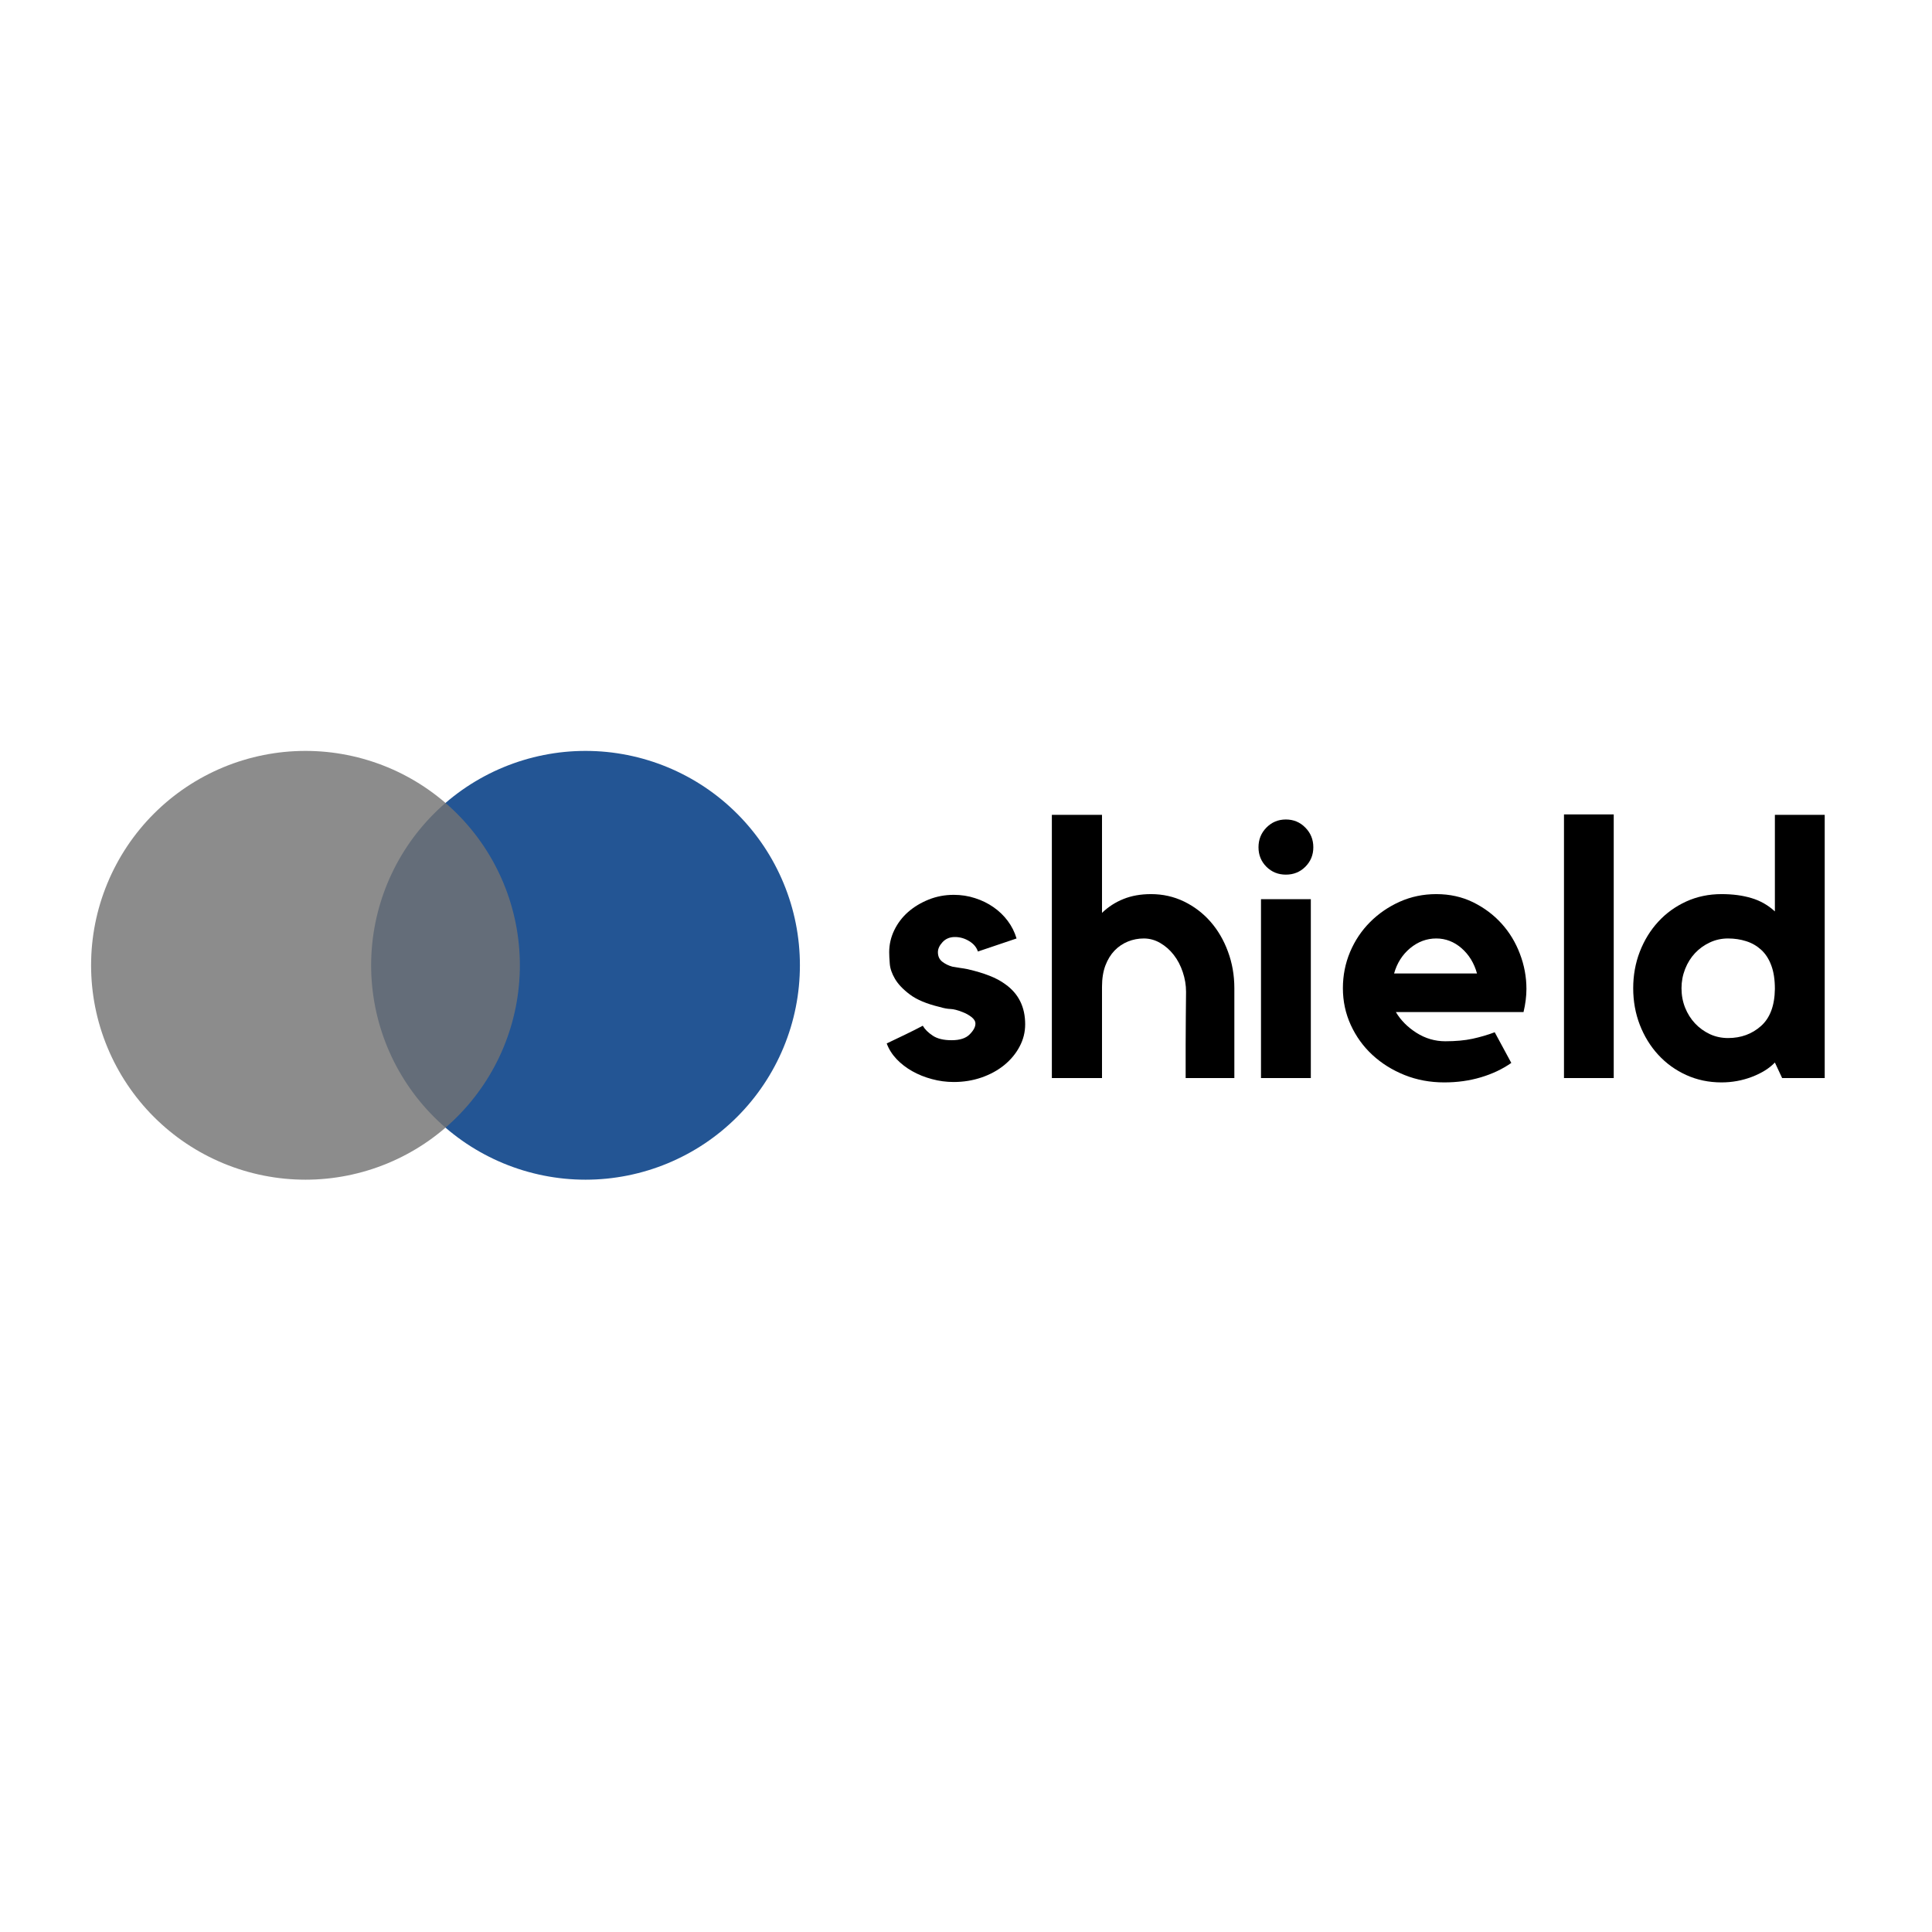
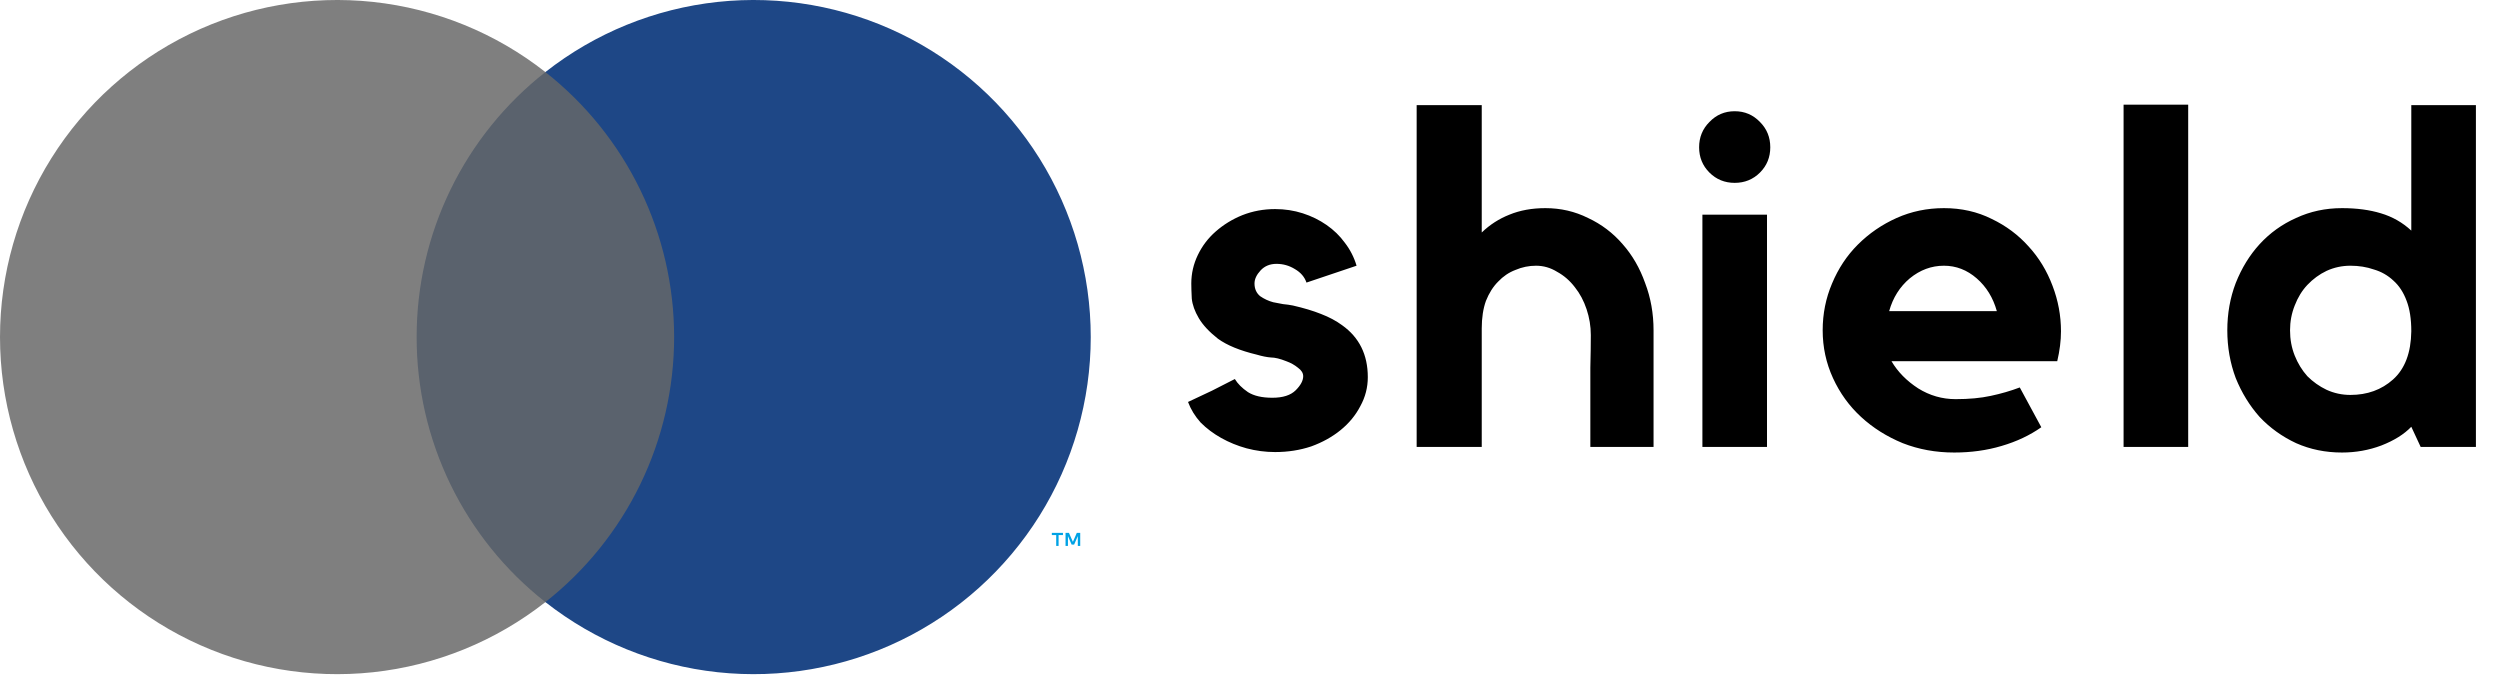
- <svg xmlns="http://www.w3.org/2000/svg" xmlns:xlink="http://www.w3.org/1999/xlink" width="375pt" height="375pt" viewBox="0 0 375 375" version="1.2">
-   <defs>
-     <g>
-       <symbol overflow="visible" id="glyph0-0">
-         <path style="stroke:none;" d="" />
-       </symbol>
-       <symbol overflow="visible" id="glyph0-1">
-         <path style="stroke:none;" d="M 25.203 -18.203 C 27.766 -16.379 29.047 -13.789 29.047 -10.438 C 29.047 -8.895 28.68 -7.445 27.953 -6.094 C 27.234 -4.738 26.242 -3.547 24.984 -2.516 C 23.723 -1.492 22.254 -0.691 20.578 -0.109 C 18.898 0.473 17.102 0.766 15.188 0.766 C 13.738 0.766 12.328 0.578 10.953 0.203 C 9.578 -0.16 8.305 -0.672 7.141 -1.328 C 5.973 -1.984 4.957 -2.766 4.094 -3.672 C 3.227 -4.586 2.586 -5.602 2.172 -6.719 C 3.242 -7.227 4.43 -7.797 5.734 -8.422 C 7.047 -9.055 8.191 -9.633 9.172 -10.156 C 9.586 -9.445 10.238 -8.801 11.125 -8.219 C 12.008 -7.633 13.223 -7.344 14.766 -7.344 C 16.359 -7.344 17.523 -7.719 18.266 -8.469 C 19.016 -9.219 19.391 -9.914 19.391 -10.562 C 19.391 -11.031 19.129 -11.461 18.609 -11.859 C 18.098 -12.254 17.52 -12.57 16.875 -12.812 C 15.938 -13.188 15.164 -13.383 14.562 -13.406 C 13.957 -13.426 13.254 -13.555 12.453 -13.797 C 9.941 -14.398 8.02 -15.203 6.688 -16.203 C 5.352 -17.203 4.383 -18.219 3.781 -19.25 C 3.176 -20.281 2.836 -21.258 2.766 -22.188 C 2.691 -23.125 2.656 -23.875 2.656 -24.438 C 2.656 -25.926 2.984 -27.348 3.641 -28.703 C 4.297 -30.055 5.191 -31.234 6.328 -32.234 C 7.473 -33.234 8.801 -34.035 10.312 -34.641 C 11.832 -35.254 13.457 -35.562 15.188 -35.562 C 16.633 -35.562 18.008 -35.348 19.312 -34.922 C 20.625 -34.504 21.816 -33.922 22.891 -33.172 C 23.961 -32.43 24.883 -31.547 25.656 -30.516 C 26.426 -29.492 27 -28.352 27.375 -27.094 L 19.875 -24.562 C 19.594 -25.406 19.02 -26.082 18.156 -26.594 C 17.301 -27.113 16.383 -27.375 15.406 -27.375 C 14.426 -27.375 13.629 -27.047 13.016 -26.391 C 12.41 -25.734 12.109 -25.082 12.109 -24.438 C 12.109 -23.633 12.398 -23.008 12.984 -22.562 C 13.566 -22.125 14.207 -21.812 14.906 -21.625 C 15.426 -21.531 15.93 -21.445 16.422 -21.375 C 16.91 -21.312 17.383 -21.234 17.844 -21.141 C 19.477 -20.766 20.891 -20.344 22.078 -19.875 C 23.273 -19.414 24.316 -18.859 25.203 -18.203 Z M 25.203 -18.203 " />
-       </symbol>
-       <symbol overflow="visible" id="glyph0-2">
-         <path style="stroke:none;" d="M 22.469 -35.703 C 24.758 -35.703 26.895 -35.223 28.875 -34.266 C 30.852 -33.305 32.566 -32 34.016 -30.344 C 35.461 -28.688 36.594 -26.75 37.406 -24.531 C 38.227 -22.312 38.641 -19.945 38.641 -17.438 L 38.641 0 L 29.188 0 L 29.188 -6.375 C 29.188 -8.145 29.195 -9.973 29.219 -11.859 C 29.25 -13.754 29.266 -15.379 29.266 -16.734 C 29.266 -18.035 29.051 -19.316 28.625 -20.578 C 28.207 -21.836 27.625 -22.945 26.875 -23.906 C 26.133 -24.863 25.258 -25.633 24.25 -26.219 C 23.25 -26.801 22.188 -27.094 21.062 -27.094 C 19.988 -27.094 18.961 -26.895 17.984 -26.5 C 17.004 -26.102 16.141 -25.52 15.391 -24.75 C 14.648 -23.977 14.055 -23.008 13.609 -21.844 C 13.172 -20.676 12.953 -19.297 12.953 -17.703 L 12.953 0 L 3.219 0 L 3.219 -51.094 L 12.953 -51.094 L 12.953 -32.062 C 14.16 -33.227 15.547 -34.125 17.109 -34.75 C 18.672 -35.383 20.457 -35.703 22.469 -35.703 Z M 22.469 -35.703 " />
-       </symbol>
-       <symbol overflow="visible" id="glyph0-3">
-         <path style="stroke:none;" d="M 13.656 0 L 3.984 0 L 3.984 -34.719 L 13.656 -34.719 Z M 8.812 -39.484 C 7.32 -39.484 6.062 -39.992 5.031 -41.016 C 4.008 -42.047 3.5 -43.305 3.5 -44.797 C 3.5 -46.297 4.008 -47.566 5.031 -48.609 C 6.062 -49.66 7.32 -50.188 8.812 -50.188 C 10.312 -50.188 11.57 -49.66 12.594 -48.609 C 13.625 -47.566 14.141 -46.297 14.141 -44.797 C 14.141 -43.305 13.625 -42.047 12.594 -41.016 C 11.57 -39.992 10.312 -39.484 8.812 -39.484 Z M 8.812 -39.484 " />
-       </symbol>
-       <symbol overflow="visible" id="glyph0-4">
-         <path style="stroke:none;" d="M 20.297 -35.703 C 22.91 -35.703 25.289 -35.176 27.438 -34.125 C 29.582 -33.07 31.426 -31.691 32.969 -29.984 C 34.508 -28.285 35.695 -26.328 36.531 -24.109 C 37.375 -21.898 37.797 -19.629 37.797 -17.297 C 37.797 -15.891 37.609 -14.395 37.234 -12.812 L 12.453 -12.812 C 13.391 -11.227 14.723 -9.883 16.453 -8.781 C 18.18 -7.688 20.047 -7.141 22.047 -7.141 C 24.055 -7.141 25.816 -7.301 27.328 -7.625 C 28.848 -7.957 30.285 -8.379 31.641 -8.891 L 34.859 -2.938 C 33.129 -1.727 31.156 -0.797 28.938 -0.141 C 26.727 0.516 24.363 0.844 21.844 0.844 C 19.082 0.844 16.508 0.363 14.125 -0.594 C 11.75 -1.551 9.676 -2.848 7.906 -4.484 C 6.133 -6.117 4.734 -8.055 3.703 -10.297 C 2.68 -12.535 2.172 -14.914 2.172 -17.438 C 2.172 -19.906 2.633 -22.25 3.562 -24.469 C 4.5 -26.688 5.797 -28.625 7.453 -30.281 C 9.109 -31.938 11.031 -33.254 13.219 -34.234 C 15.414 -35.211 17.773 -35.703 20.297 -35.703 Z M 28.203 -20.297 C 27.648 -22.305 26.648 -23.941 25.203 -25.203 C 23.754 -26.461 22.117 -27.094 20.297 -27.094 C 18.43 -27.094 16.738 -26.461 15.219 -25.203 C 13.707 -23.941 12.672 -22.305 12.109 -20.297 Z M 28.203 -20.297 " />
-       </symbol>
-       <symbol overflow="visible" id="glyph0-5">
-         <path style="stroke:none;" d="M 3.438 -51.172 L 13.094 -51.172 L 13.094 0 L 3.438 0 Z M 3.438 -51.172 " />
-       </symbol>
-       <symbol overflow="visible" id="glyph0-6">
-         <path style="stroke:none;" d="M 38.156 -51.094 L 38.156 0 L 29.891 0 L 28.484 -3.016 C 27.41 -1.891 25.926 -0.961 24.031 -0.234 C 22.145 0.484 20.176 0.844 18.125 0.844 C 15.656 0.844 13.367 0.363 11.266 -0.594 C 9.172 -1.551 7.363 -2.859 5.844 -4.516 C 4.32 -6.172 3.129 -8.109 2.266 -10.328 C 1.41 -12.547 0.984 -14.914 0.984 -17.438 C 0.984 -19.945 1.41 -22.312 2.266 -24.531 C 3.129 -26.75 4.32 -28.688 5.844 -30.344 C 7.363 -32 9.172 -33.305 11.266 -34.266 C 13.367 -35.223 15.656 -35.703 18.125 -35.703 C 20.32 -35.703 22.27 -35.441 23.969 -34.922 C 25.676 -34.41 27.18 -33.551 28.484 -32.344 L 28.484 -51.094 Z M 28.484 -17.297 C 28.484 -19.109 28.25 -20.633 27.781 -21.875 C 27.32 -23.113 26.672 -24.117 25.828 -24.891 C 24.984 -25.66 24.016 -26.219 22.922 -26.562 C 21.828 -26.914 20.648 -27.094 19.391 -27.094 C 18.129 -27.094 16.945 -26.832 15.844 -26.312 C 14.75 -25.801 13.797 -25.113 12.984 -24.25 C 12.172 -23.383 11.531 -22.359 11.062 -21.172 C 10.594 -19.984 10.359 -18.738 10.359 -17.438 C 10.359 -16.082 10.594 -14.82 11.062 -13.656 C 11.531 -12.488 12.172 -11.473 12.984 -10.609 C 13.797 -9.742 14.75 -9.051 15.844 -8.531 C 16.945 -8.02 18.129 -7.766 19.391 -7.766 C 21.91 -7.766 24.047 -8.547 25.797 -10.109 C 27.547 -11.672 28.441 -14.066 28.484 -17.297 Z M 28.484 -17.297 " />
-       </symbol>
-     </g>
-     <filter id="alpha" filterUnits="objectBoundingBox" x="0%" y="0%" width="100%" height="100%">
-       <feColorMatrix type="matrix" in="SourceGraphic" values="0 0 0 0 1 0 0 0 0 1 0 0 0 0 1 0 0 0 1 0" />
-     </filter>
-     <mask id="mask0">
-       <g filter="url(#alpha)">
-         <rect x="0" y="0" width="375" height="375" style="fill:rgb(0%,0%,0%);fill-opacity:0.82;stroke:none;" />
-       </g>
-     </mask>
-     <clipPath id="clip2">
-       <path d="M 0.52 0.68 L 84 0.68 L 84 84 L 0.52 84 Z M 0.52 0.68 " />
-     </clipPath>
-     <clipPath id="clip1">
-       <rect x="0" y="0" width="85" height="85" />
-     </clipPath>
-     <g id="surface5" clip-path="url(#clip1)">
-       <g clip-path="url(#clip2)" clip-rule="nonzero">
-         <path style=" stroke:none;fill-rule:nonzero;fill:rgb(45.099%,45.099%,45.099%);fill-opacity:1;" d="M 42.293 0.75 C 40.93 0.75 39.57 0.816 38.211 0.949 C 36.855 1.082 35.508 1.285 34.172 1.551 C 32.836 1.816 31.516 2.145 30.211 2.543 C 28.906 2.938 27.625 3.395 26.367 3.918 C 25.109 4.438 23.879 5.02 22.676 5.664 C 21.473 6.305 20.305 7.008 19.172 7.762 C 18.039 8.52 16.945 9.332 15.891 10.195 C 14.84 11.059 13.832 11.973 12.867 12.938 C 11.902 13.902 10.988 14.91 10.125 15.965 C 9.258 17.016 8.449 18.109 7.691 19.242 C 6.934 20.379 6.234 21.543 5.594 22.746 C 4.949 23.949 4.367 25.18 3.848 26.438 C 3.324 27.699 2.867 28.98 2.469 30.285 C 2.074 31.586 1.742 32.906 1.477 34.246 C 1.211 35.582 1.012 36.93 0.879 38.285 C 0.746 39.641 0.68 41 0.68 42.363 C 0.68 43.727 0.746 45.086 0.879 46.441 C 1.012 47.797 1.211 49.145 1.477 50.48 C 1.742 51.816 2.074 53.137 2.469 54.441 C 2.867 55.746 3.324 57.027 3.848 58.289 C 4.367 59.547 4.949 60.777 5.594 61.98 C 6.234 63.18 6.934 64.348 7.691 65.48 C 8.449 66.613 9.258 67.707 10.125 68.762 C 10.988 69.816 11.902 70.824 12.867 71.789 C 13.832 72.75 14.84 73.664 15.891 74.531 C 16.945 75.395 18.039 76.207 19.172 76.965 C 20.305 77.719 21.473 78.422 22.676 79.062 C 23.879 79.703 25.109 80.285 26.367 80.809 C 27.625 81.328 28.906 81.789 30.211 82.184 C 31.516 82.578 32.836 82.91 34.172 83.176 C 35.508 83.441 36.855 83.641 38.211 83.777 C 39.57 83.91 40.93 83.977 42.293 83.977 C 43.652 83.977 45.016 83.91 46.371 83.777 C 47.727 83.641 49.074 83.441 50.41 83.176 C 51.746 82.91 53.066 82.578 54.371 82.184 C 55.676 81.789 56.957 81.328 58.215 80.809 C 59.477 80.285 60.707 79.703 61.906 79.062 C 63.109 78.422 64.277 77.719 65.41 76.965 C 66.543 76.207 67.637 75.395 68.691 74.531 C 69.742 73.664 70.754 72.75 71.715 71.789 C 72.68 70.824 73.594 69.816 74.457 68.762 C 75.324 67.707 76.133 66.613 76.891 65.48 C 77.648 64.348 78.348 63.18 78.992 61.98 C 79.633 60.777 80.215 59.547 80.738 58.289 C 81.258 57.027 81.719 55.746 82.113 54.441 C 82.508 53.137 82.84 51.816 83.105 50.48 C 83.371 49.145 83.57 47.797 83.703 46.441 C 83.836 45.086 83.906 43.727 83.906 42.363 C 83.906 41 83.836 39.641 83.703 38.285 C 83.57 36.93 83.371 35.582 83.105 34.246 C 82.84 32.906 82.508 31.586 82.113 30.285 C 81.719 28.98 81.258 27.699 80.738 26.438 C 80.215 25.18 79.633 23.949 78.992 22.746 C 78.348 21.543 77.648 20.379 76.891 19.242 C 76.133 18.109 75.324 17.016 74.457 15.965 C 73.594 14.91 72.68 13.902 71.715 12.938 C 70.754 11.973 69.742 11.059 68.691 10.195 C 67.637 9.332 66.543 8.52 65.41 7.762 C 64.277 7.008 63.109 6.305 61.906 5.664 C 60.707 5.02 59.477 4.438 58.215 3.918 C 56.957 3.395 55.676 2.938 54.371 2.543 C 53.066 2.145 51.746 1.816 50.41 1.551 C 49.074 1.285 47.727 1.082 46.371 0.949 C 45.016 0.816 43.652 0.75 42.293 0.75 Z M 42.293 0.75 " />
-       </g>
-     </g>
-   </defs>
-   <g id="surface1">
-     <rect x="0" y="0" width="375" height="375" style="fill:rgb(100%,100%,100%);fill-opacity:1;stroke:none;" />
-     <rect x="0" y="0" width="375" height="375" style="fill:rgb(100%,100%,100%);fill-opacity:1;stroke:none;" />
-     <rect x="0" y="0" width="375" height="375" style="fill:rgb(100%,100%,100%);fill-opacity:1;stroke:none;" />
-     <path style=" stroke:none;fill-rule:nonzero;fill:rgb(13.73%,33.33%,58.04%);fill-opacity:1;" d="M 113.648 145.75 C 112.285 145.75 110.926 145.816 109.57 145.949 C 108.215 146.082 106.867 146.285 105.531 146.551 C 104.195 146.816 102.875 147.145 101.57 147.543 C 100.266 147.938 98.984 148.395 97.727 148.918 C 96.465 149.438 95.234 150.02 94.035 150.664 C 92.832 151.305 91.664 152.008 90.531 152.762 C 89.398 153.52 88.305 154.332 87.25 155.195 C 86.195 156.059 85.188 156.973 84.227 157.938 C 83.262 158.902 82.348 159.91 81.484 160.965 C 80.617 162.016 79.809 163.109 79.051 164.242 C 78.293 165.379 77.594 166.543 76.949 167.746 C 76.309 168.949 75.727 170.18 75.203 171.438 C 74.684 172.699 74.223 173.98 73.828 175.285 C 73.434 176.586 73.102 177.906 72.836 179.246 C 72.57 180.582 72.371 181.93 72.238 183.285 C 72.105 184.641 72.035 186 72.035 187.363 C 72.035 188.727 72.105 190.086 72.238 191.441 C 72.371 192.797 72.57 194.145 72.836 195.48 C 73.102 196.816 73.434 198.137 73.828 199.441 C 74.223 200.746 74.684 202.027 75.203 203.289 C 75.727 204.547 76.309 205.777 76.949 206.98 C 77.594 208.18 78.293 209.348 79.051 210.48 C 79.809 211.613 80.617 212.707 81.484 213.762 C 82.348 214.816 83.262 215.824 84.227 216.789 C 85.188 217.75 86.195 218.664 87.25 219.531 C 88.305 220.395 89.398 221.207 90.531 221.965 C 91.664 222.719 92.832 223.422 94.035 224.062 C 95.234 224.703 96.465 225.285 97.727 225.809 C 98.984 226.328 100.266 226.789 101.57 227.184 C 102.875 227.578 104.195 227.91 105.531 228.176 C 106.867 228.441 108.215 228.641 109.57 228.777 C 110.926 228.91 112.285 228.977 113.648 228.977 C 115.012 228.977 116.371 228.91 117.73 228.777 C 119.086 228.641 120.43 228.441 121.77 228.176 C 123.105 227.91 124.426 227.578 125.73 227.184 C 127.035 226.789 128.316 226.328 129.574 225.809 C 130.832 225.285 132.062 224.703 133.266 224.062 C 134.469 223.422 135.637 222.719 136.77 221.965 C 137.902 221.207 138.996 220.395 140.051 219.531 C 141.102 218.664 142.109 217.75 143.074 216.789 C 144.039 215.824 144.953 214.816 145.816 213.762 C 146.684 212.707 147.492 211.613 148.25 210.48 C 149.008 209.348 149.707 208.18 150.348 206.98 C 150.992 205.777 151.574 204.547 152.094 203.289 C 152.617 202.027 153.074 200.746 153.473 199.441 C 153.867 198.137 154.199 196.816 154.465 195.48 C 154.73 194.145 154.93 192.797 155.062 191.441 C 155.195 190.086 155.262 188.727 155.262 187.363 C 155.262 186 155.195 184.641 155.062 183.285 C 154.93 181.93 154.73 180.582 154.465 179.246 C 154.199 177.906 153.867 176.586 153.473 175.285 C 153.074 173.98 152.617 172.699 152.094 171.438 C 151.574 170.18 150.992 168.949 150.348 167.746 C 149.707 166.543 149.008 165.379 148.25 164.242 C 147.492 163.109 146.684 162.016 145.816 160.965 C 144.953 159.91 144.039 158.902 143.074 157.938 C 142.109 156.973 141.102 156.059 140.051 155.195 C 138.996 154.332 137.902 153.52 136.77 152.762 C 135.637 152.008 134.469 151.305 133.266 150.664 C 132.062 150.02 130.832 149.438 129.574 148.918 C 128.316 148.395 127.035 147.938 125.73 147.543 C 124.426 147.145 123.105 146.816 121.77 146.551 C 120.43 146.285 119.086 146.082 117.73 145.949 C 116.371 145.816 115.012 145.75 113.648 145.75 Z M 113.648 145.75 " />
-     <use xlink:href="#surface5" transform="matrix(1,0,0,1,17,145)" mask="url(#mask0)" />
-     <g style="fill:rgb(0%,0%,0%);fill-opacity:1;">
-       <use xlink:href="#glyph0-1" x="169.938" y="209.25" />
-     </g>
-     <g style="fill:rgb(0%,0%,0%);fill-opacity:1;">
-       <use xlink:href="#glyph0-2" x="200.946" y="209.25" />
-     </g>
-     <g style="fill:rgb(0%,0%,0%);fill-opacity:1;">
-       <use xlink:href="#glyph0-3" x="240.774" y="209.25" />
-     </g>
-     <g style="fill:rgb(0%,0%,0%);fill-opacity:1;">
-       <use xlink:href="#glyph0-4" x="258.483" y="209.25" />
-     </g>
-     <g style="fill:rgb(0%,0%,0%);fill-opacity:1;">
-       <use xlink:href="#glyph0-5" x="300.13" y="209.25" />
-     </g>
-     <g style="fill:rgb(0%,0%,0%);fill-opacity:1;">
-       <use xlink:href="#glyph0-6" x="316.02" y="209.25" />
-     </g>
-   </g>
+ <svg xmlns="http://www.w3.org/2000/svg" width="181" height="49" viewBox="0 0 181 49" fill="none">
+   <path d="M50.163 5.218H28.809V43.591H50.163V5.218Z" fill="#5A626D" />
+   <path d="M30.165 24.404C30.161 20.709 30.999 17.061 32.614 13.737C34.229 10.412 36.579 7.499 39.486 5.218C35.886 2.388 31.562 0.628 27.009 0.139C22.456 -0.349 17.857 0.453 13.739 2.454C9.62 4.456 6.147 7.575 3.718 11.457C1.288 15.338 0 19.825 0 24.404C0 28.984 1.288 33.471 3.718 37.352C6.147 41.234 9.62 44.353 13.739 46.355C17.857 48.356 22.456 49.158 27.009 48.67C31.562 48.181 35.886 46.421 39.486 43.591C36.579 41.31 34.229 38.396 32.614 35.072C30.999 31.748 30.161 28.1 30.165 24.404Z" fill="#7F7F7F" />
+   <path d="M76.642 39.527V38.741H76.959V38.581H76.152V38.741H76.469V39.527H76.642ZM78.208 39.527V38.58H77.961L77.677 39.231L77.392 38.58H77.145V39.527H77.319V38.812L77.586 39.428H77.767L78.034 38.811V39.527H78.208Z" fill="#00A2E5" />
+   <path d="M78.97 24.404C78.971 28.984 77.682 33.47 75.253 37.352C72.824 41.234 69.351 44.353 65.233 46.355C61.114 48.356 56.516 49.158 51.962 48.67C47.41 48.181 43.086 46.421 39.486 43.591C42.391 41.307 44.739 38.394 46.353 35.07C47.968 31.746 48.807 28.1 48.807 24.404C48.807 20.709 47.968 17.063 46.353 13.739C44.739 10.415 42.391 7.502 39.486 5.218C43.086 2.388 47.41 0.628 51.962 0.139C56.516 -0.349 61.114 0.453 65.233 2.454C69.351 4.456 72.824 7.575 75.253 11.457C77.682 15.339 78.971 19.825 78.97 24.404Z" fill="#1E4786" />
+   <path d="M97.165 23.543C98.407 24.424 99.029 25.678 99.029 27.305C99.029 28.051 98.848 28.752 98.487 29.407C98.147 30.062 97.673 30.639 97.063 31.136C96.453 31.633 95.741 32.028 94.927 32.322C94.114 32.593 93.244 32.729 92.318 32.729C91.617 32.729 90.928 32.638 90.25 32.458C89.595 32.277 88.985 32.028 88.42 31.712C87.855 31.395 87.358 31.023 86.928 30.593C86.522 30.141 86.216 29.644 86.013 29.102C86.533 28.853 87.109 28.582 87.742 28.288C88.374 27.972 88.928 27.69 89.403 27.441C89.606 27.78 89.922 28.096 90.352 28.39C90.781 28.661 91.368 28.797 92.114 28.797C92.882 28.797 93.447 28.616 93.809 28.255C94.171 27.893 94.351 27.554 94.351 27.238C94.351 27.012 94.227 26.808 93.978 26.628C93.73 26.424 93.447 26.266 93.131 26.153C92.679 25.972 92.306 25.882 92.013 25.882C91.719 25.859 91.38 25.791 90.996 25.678C89.775 25.385 88.838 25.001 88.182 24.526C87.55 24.029 87.086 23.532 86.793 23.035C86.499 22.538 86.329 22.063 86.284 21.611C86.262 21.159 86.25 20.798 86.25 20.526C86.25 19.803 86.409 19.114 86.725 18.459C87.041 17.803 87.471 17.239 88.013 16.764C88.578 16.267 89.222 15.871 89.945 15.578C90.691 15.284 91.481 15.137 92.318 15.137C93.018 15.137 93.685 15.239 94.317 15.442C94.95 15.646 95.526 15.928 96.046 16.29C96.566 16.651 97.006 17.08 97.368 17.578C97.752 18.075 98.035 18.628 98.215 19.238L94.589 20.459C94.453 20.052 94.171 19.724 93.741 19.476C93.334 19.227 92.894 19.103 92.419 19.103C91.945 19.103 91.561 19.261 91.267 19.577C90.973 19.894 90.826 20.21 90.826 20.526C90.826 20.911 90.962 21.216 91.233 21.442C91.527 21.645 91.843 21.792 92.182 21.882C92.431 21.927 92.668 21.973 92.894 22.018C93.142 22.04 93.38 22.074 93.606 22.119C94.397 22.3 95.074 22.504 95.639 22.73C96.227 22.956 96.735 23.227 97.165 23.543ZM111.887 15.069C112.994 15.069 114.023 15.307 114.972 15.781C115.943 16.233 116.779 16.866 117.48 17.679C118.18 18.47 118.723 19.408 119.107 20.492C119.514 21.555 119.717 22.696 119.717 23.916V32.356H115.141V29.271C115.141 28.413 115.141 27.531 115.141 26.628C115.164 25.701 115.175 24.91 115.175 24.255C115.175 23.622 115.073 23.001 114.87 22.391C114.667 21.781 114.384 21.25 114.023 20.798C113.661 20.323 113.232 19.95 112.735 19.679C112.26 19.385 111.752 19.238 111.209 19.238C110.69 19.238 110.192 19.34 109.718 19.544C109.243 19.724 108.825 20.007 108.464 20.391C108.102 20.752 107.809 21.216 107.583 21.781C107.379 22.346 107.278 23.012 107.278 23.78V32.356H102.566V7.612H107.278V16.832C107.865 16.267 108.532 15.838 109.277 15.544C110.046 15.227 110.916 15.069 111.887 15.069ZM127.931 32.356H123.254V15.544H127.931V32.356ZM125.592 13.239C124.869 13.239 124.259 12.99 123.762 12.493C123.265 11.996 123.016 11.386 123.016 10.663C123.016 9.94 123.265 9.33 123.762 8.833C124.259 8.313 124.869 8.053 125.592 8.053C126.315 8.053 126.925 8.313 127.423 8.833C127.92 9.33 128.168 9.94 128.168 10.663C128.168 11.386 127.92 11.996 127.423 12.493C126.925 12.99 126.315 13.239 125.592 13.239ZM140.741 15.069C142.006 15.069 143.159 15.329 144.198 15.849C145.238 16.346 146.13 17.013 146.876 17.849C147.622 18.662 148.198 19.611 148.605 20.696C149.011 21.758 149.215 22.854 149.215 23.984C149.215 24.662 149.124 25.385 148.944 26.153H136.945C137.397 26.921 138.041 27.577 138.877 28.119C139.713 28.639 140.617 28.898 141.588 28.898C142.56 28.898 143.407 28.819 144.131 28.661C144.876 28.503 145.577 28.3 146.232 28.051L147.791 30.932C146.955 31.52 145.995 31.972 144.91 32.288C143.848 32.604 142.707 32.763 141.487 32.763C140.153 32.763 138.911 32.537 137.758 32.085C136.606 31.61 135.6 30.977 134.742 30.186C133.883 29.396 133.205 28.458 132.708 27.373C132.211 26.289 131.962 25.136 131.962 23.916C131.962 22.718 132.188 21.588 132.64 20.526C133.092 19.442 133.713 18.504 134.504 17.713C135.318 16.9 136.256 16.256 137.318 15.781C138.38 15.307 139.521 15.069 140.741 15.069ZM144.571 22.526C144.3 21.555 143.814 20.764 143.114 20.154C142.413 19.544 141.622 19.238 140.741 19.238C139.837 19.238 139.012 19.544 138.267 20.154C137.544 20.764 137.046 21.555 136.775 22.526H144.571ZM153.747 7.578H158.425V32.356H153.747V7.578ZM179.256 7.612V32.356H175.256L174.578 30.898C174.058 31.441 173.335 31.893 172.409 32.254C171.505 32.593 170.556 32.763 169.562 32.763C168.364 32.763 167.257 32.537 166.24 32.085C165.223 31.61 164.342 30.977 163.596 30.186C162.873 29.373 162.297 28.435 161.867 27.373C161.461 26.289 161.257 25.136 161.257 23.916C161.257 22.696 161.461 21.555 161.867 20.492C162.297 19.408 162.873 18.47 163.596 17.679C164.342 16.866 165.223 16.233 166.24 15.781C167.257 15.307 168.364 15.069 169.562 15.069C170.624 15.069 171.561 15.194 172.375 15.442C173.211 15.691 173.945 16.109 174.578 16.696V7.612H179.256ZM174.578 23.984C174.578 23.102 174.465 22.368 174.239 21.781C174.013 21.17 173.697 20.685 173.29 20.323C172.883 19.939 172.409 19.668 171.867 19.51C171.347 19.329 170.782 19.238 170.172 19.238C169.562 19.238 168.985 19.363 168.443 19.611C167.923 19.86 167.46 20.199 167.053 20.628C166.669 21.035 166.364 21.532 166.138 22.119C165.912 22.684 165.799 23.283 165.799 23.916C165.799 24.571 165.912 25.181 166.138 25.746C166.364 26.311 166.669 26.808 167.053 27.238C167.46 27.644 167.923 27.972 168.443 28.221C168.985 28.469 169.562 28.593 170.172 28.593C171.392 28.593 172.42 28.221 173.256 27.475C174.115 26.707 174.556 25.543 174.578 23.984Z" fill="black" />
</svg>
